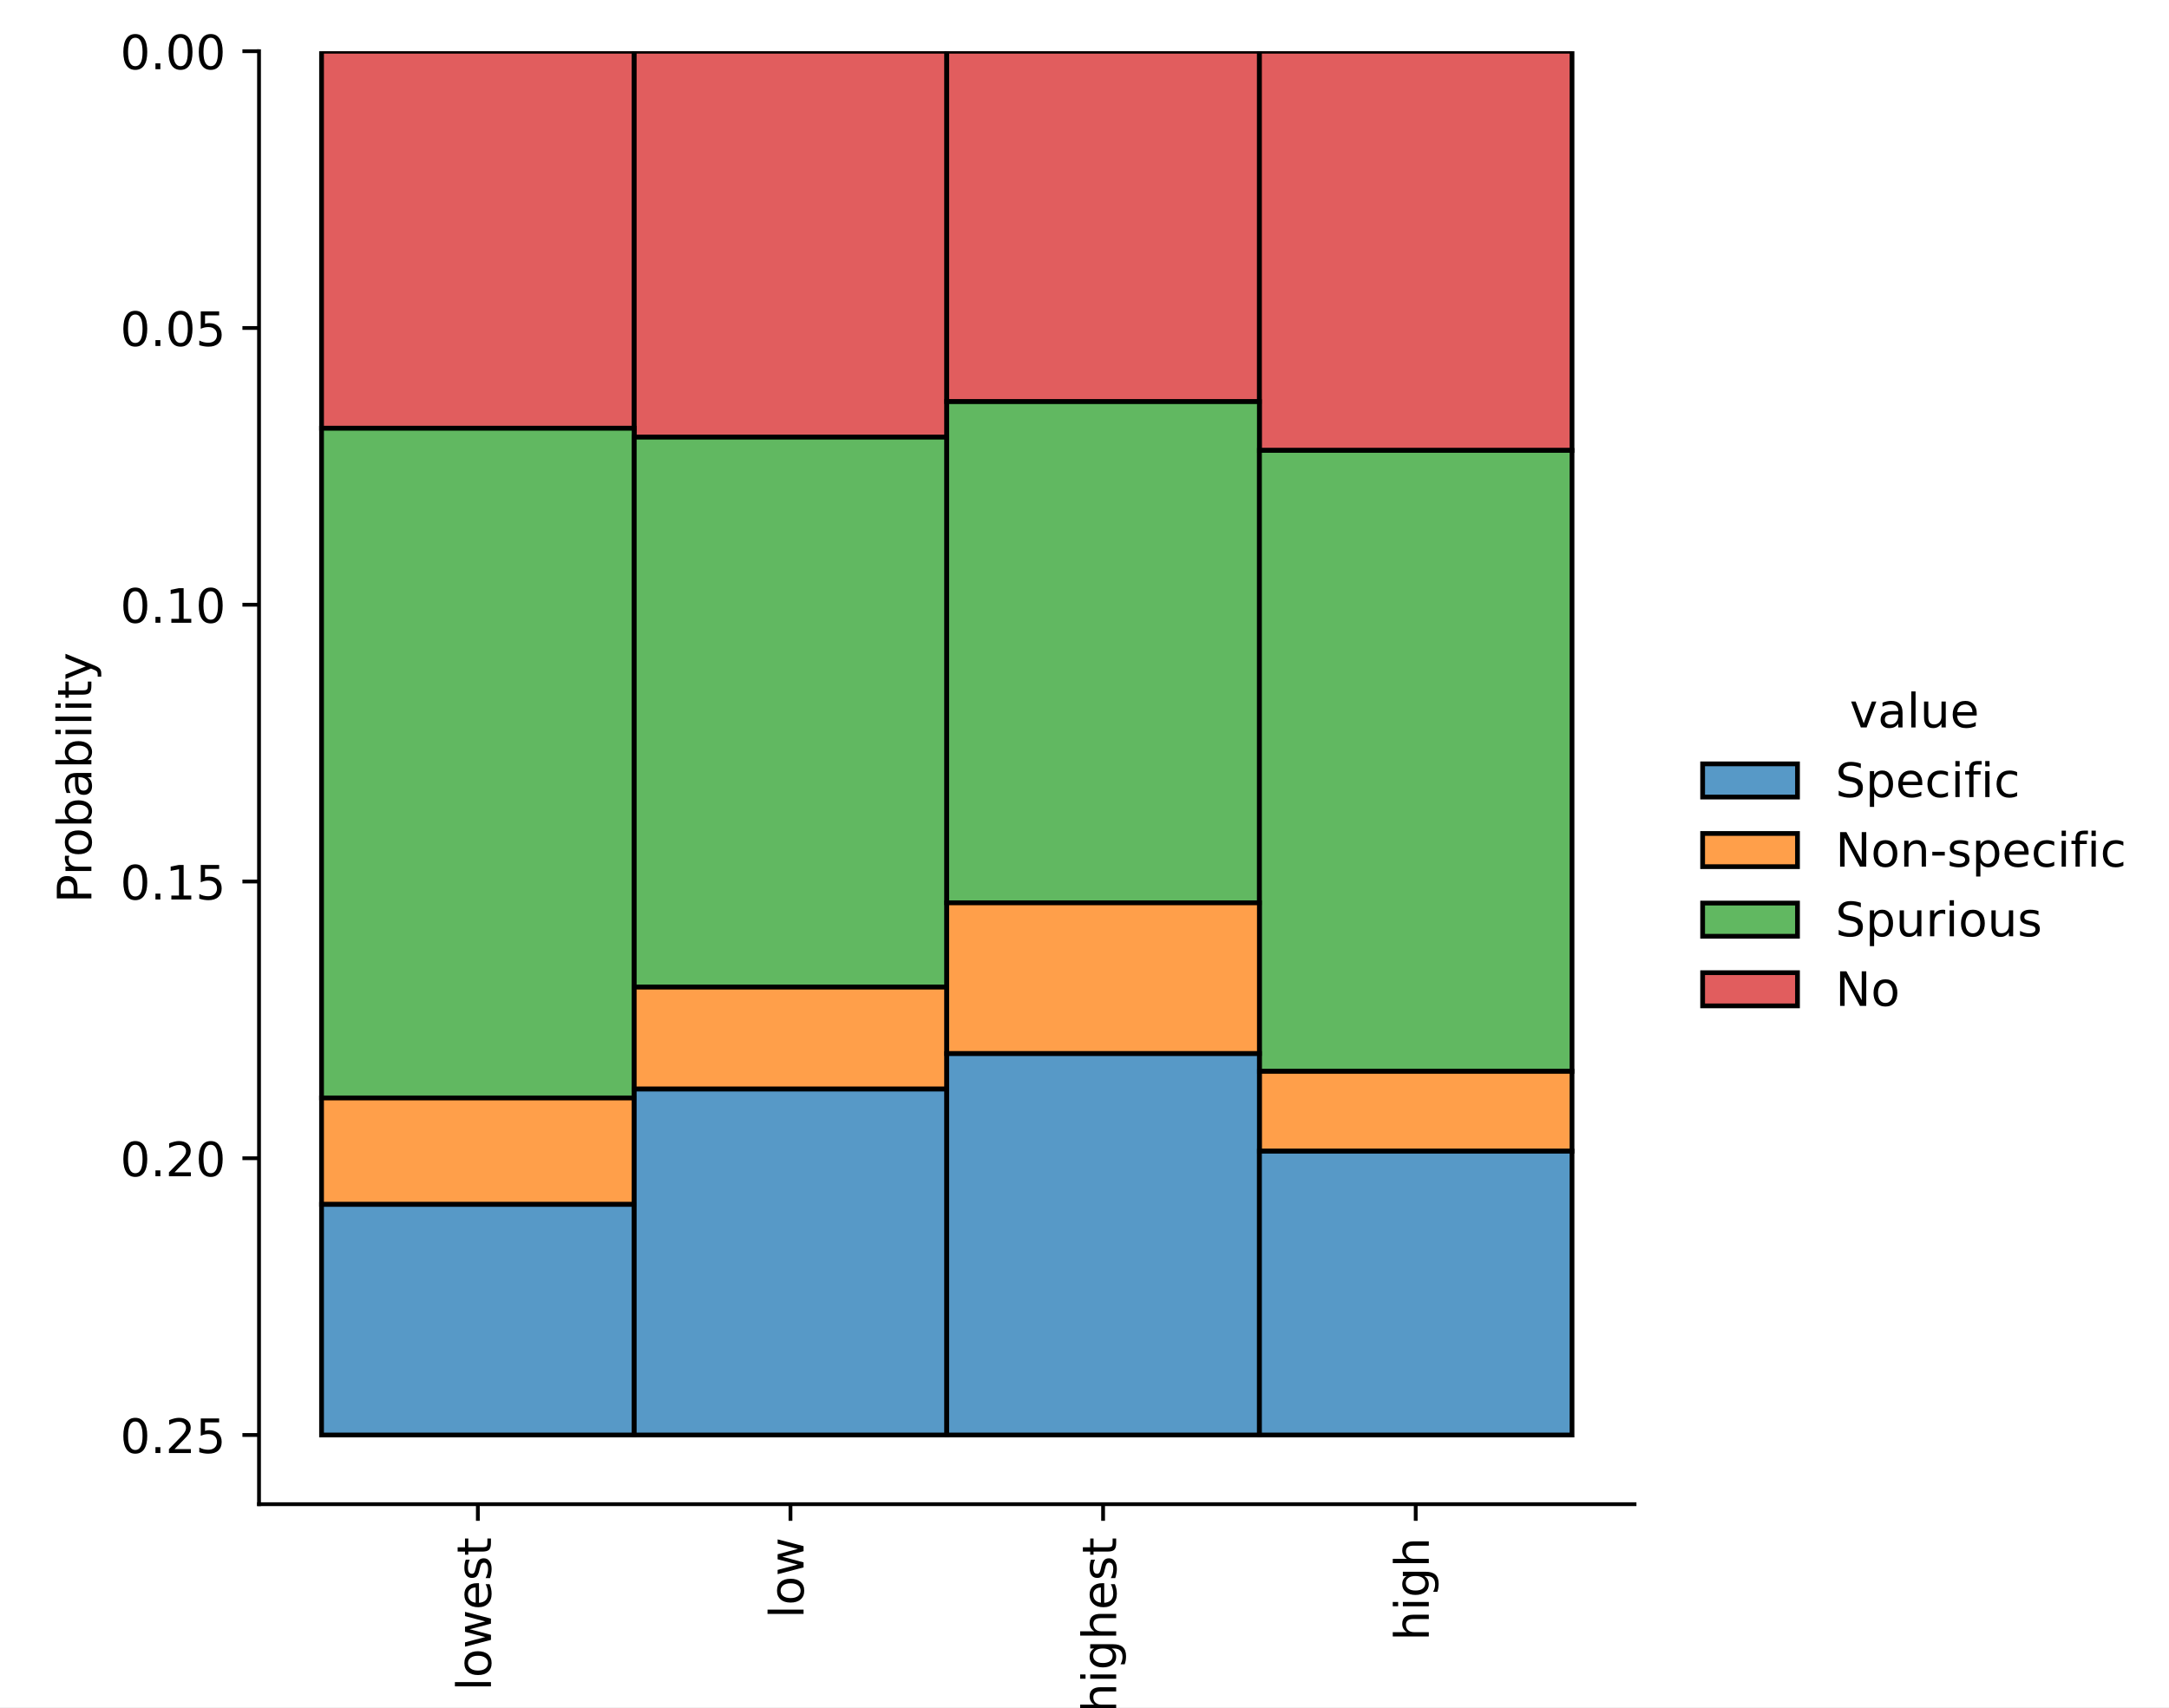
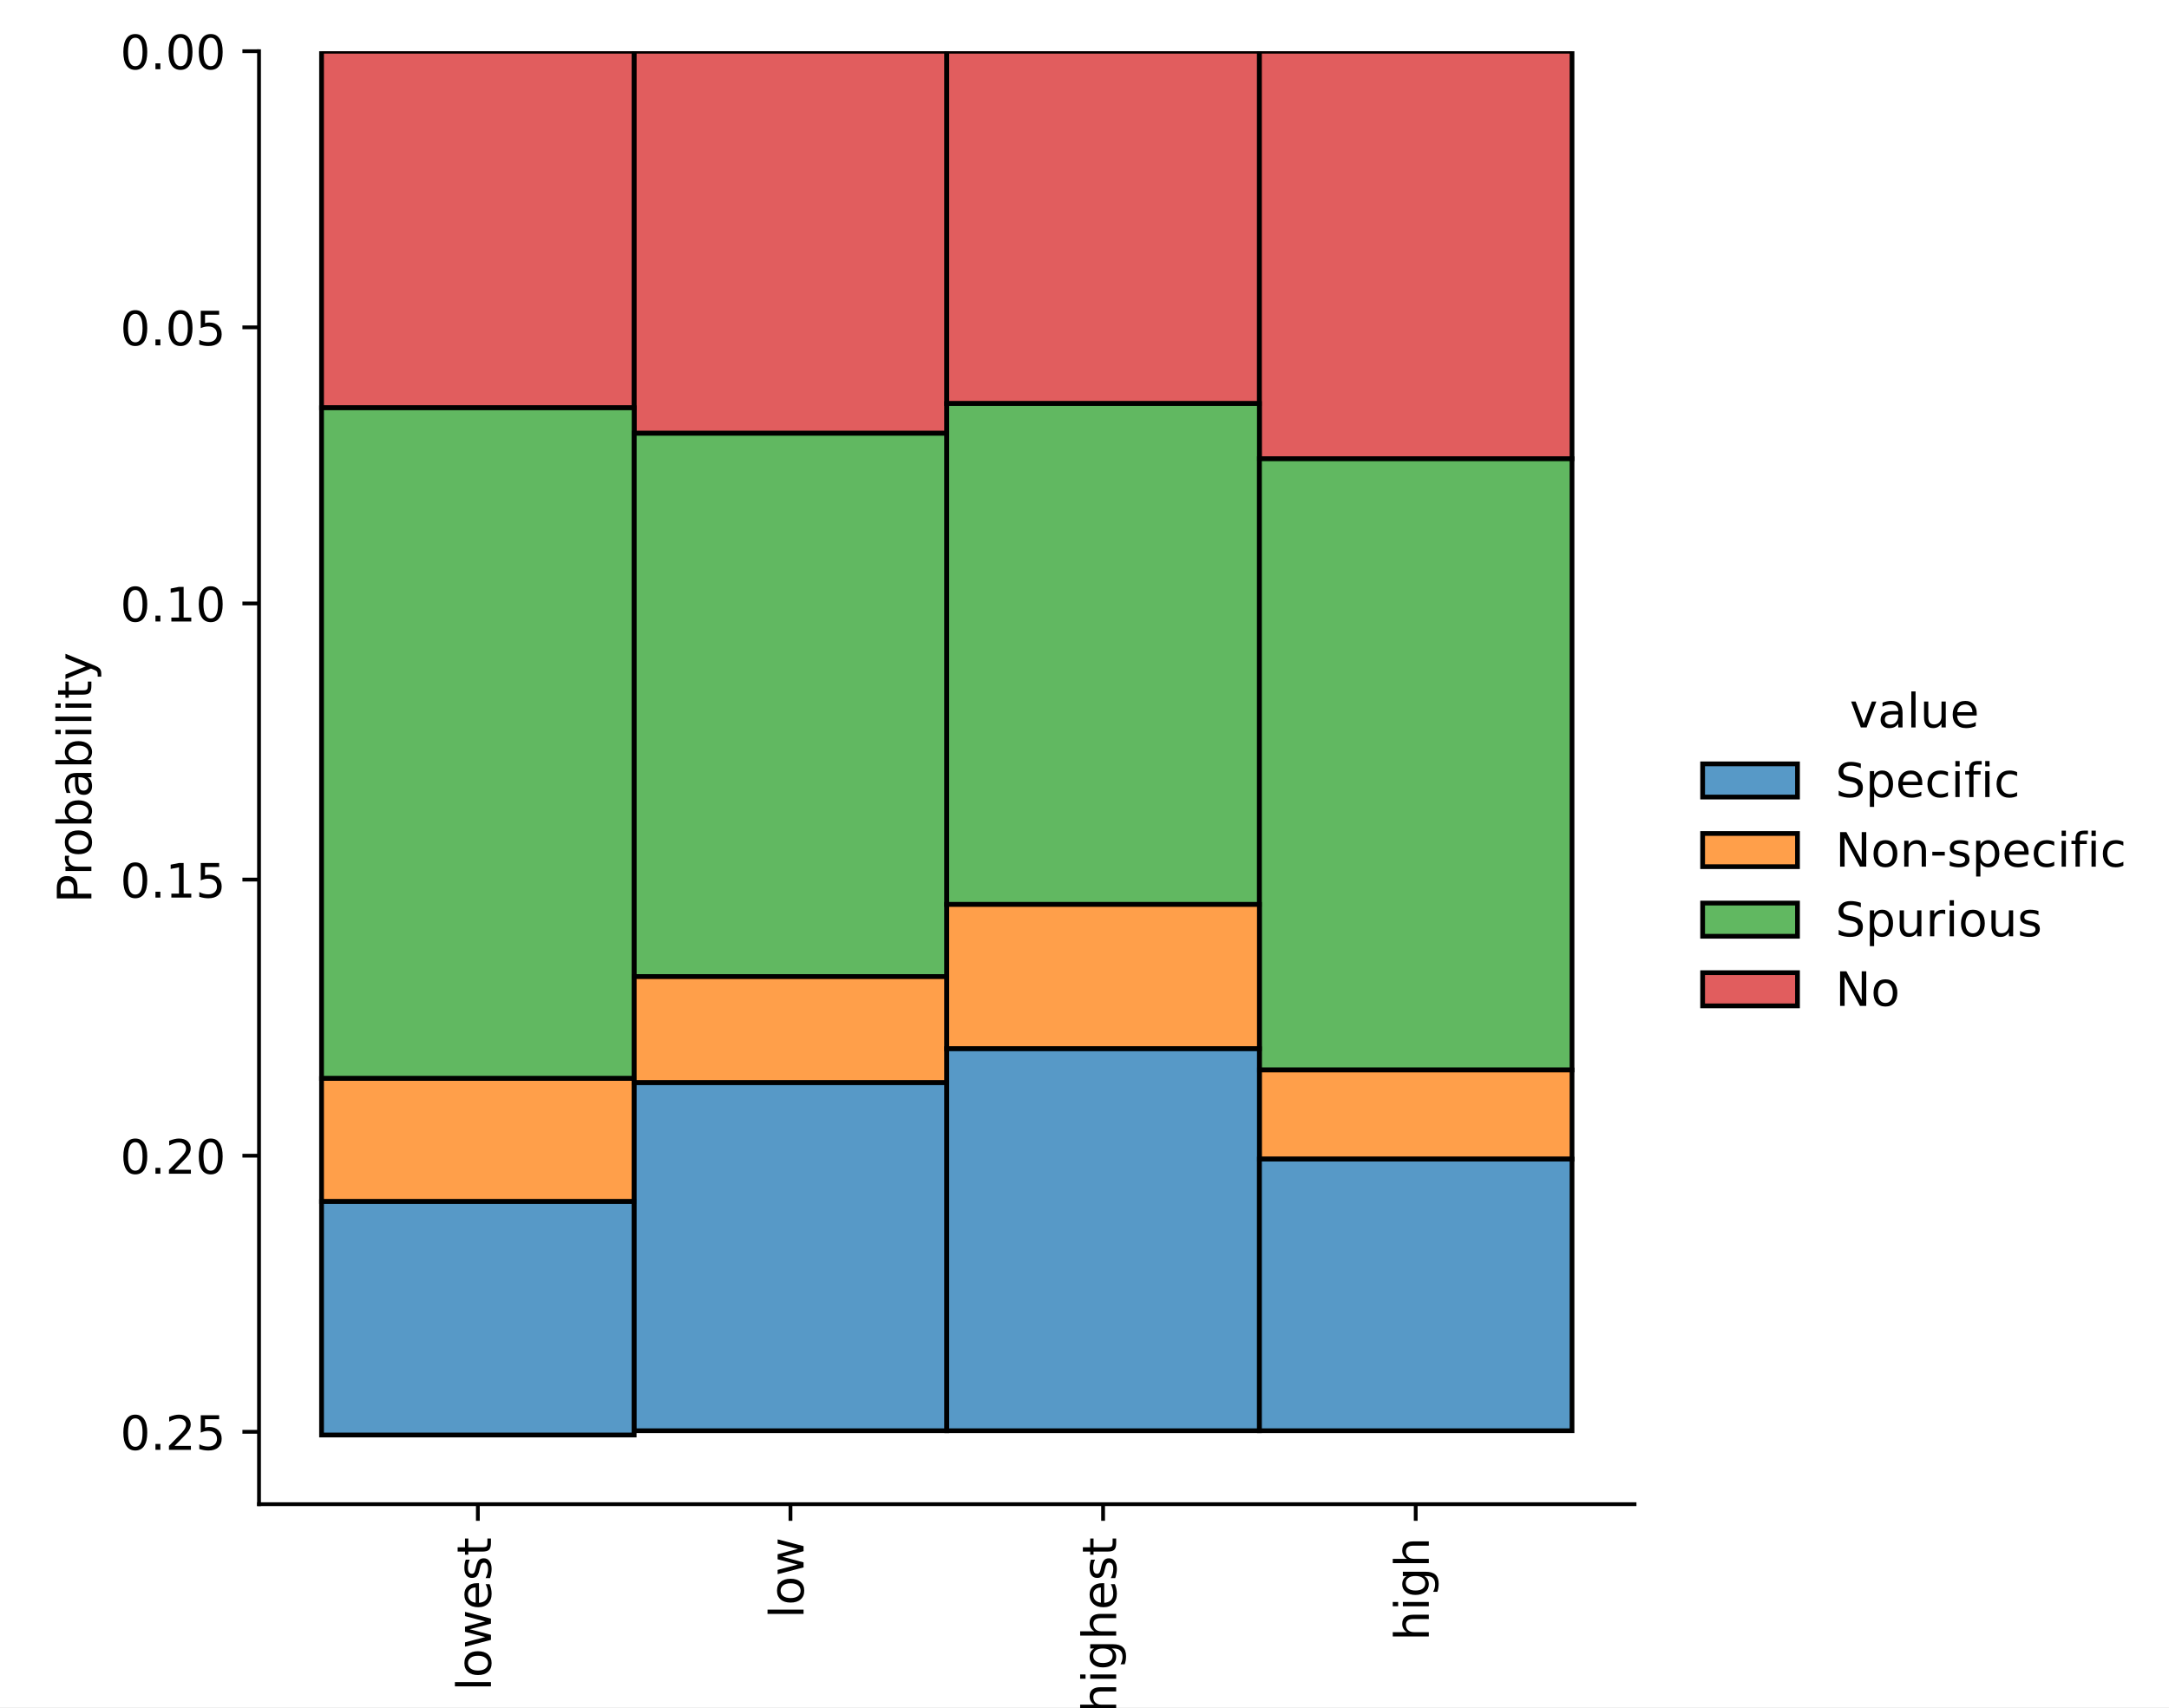
<svg xmlns="http://www.w3.org/2000/svg" xmlns:xlink="http://www.w3.org/1999/xlink" width="457.312pt" height="360pt" viewBox="0 0 457.312 360" version="1.1">
  <defs>
    <style type="text/css">*{stroke-linejoin: round; stroke-linecap: butt}</style>
  </defs>
  <g id="figure_1">
    <g id="patch_1">
      <path d="M 0 360  L 457.312 360  L 457.312 0  L 0 0  z " style="fill: #ffffff" />
    </g>
    <g id="axes_1">
      <g id="patch_2">
        <path d="M 54.612 317.2  L 344.627 317.2  L 344.627 10.8  L 54.612 10.8  z " style="fill: #ffffff" />
      </g>
      <g id="patch_3">
-         <path d="M 67.795 10.8  L 133.707 10.8  L 133.707 90.299  L 67.795 90.299  z " clip-path="url(#p38e445b0ea)" style="fill: #d62728; fill-opacity: 0.75; stroke: #000000; stroke-linejoin: miter" />
+         <path d="M 67.795 10.8  L 133.707 10.8  L 133.707 85.99  L 67.795 85.99  z " clip-path="url(#p267c3a0ba8)" style="fill: #d62728; fill-opacity: 0.75; stroke: #000000; stroke-linejoin: miter" />
      </g>
      <g id="patch_4">
-         <path d="M 133.707 10.8  L 199.62 10.8  L 199.62 92.17  L 133.707 92.17  z " clip-path="url(#p38e445b0ea)" style="fill: #d62728; fill-opacity: 0.75; stroke: #000000; stroke-linejoin: miter" />
+         <path d="M 133.707 10.8  L 199.62 10.8  L 199.62 91.361  L 133.707 91.361  z " clip-path="url(#p267c3a0ba8)" style="fill: #d62728; fill-opacity: 0.75; stroke: #000000; stroke-linejoin: miter" />
      </g>
      <g id="patch_5">
-         <path d="M 199.62 10.8  L 265.532 10.8  L 265.532 84.688  L 199.62 84.688  z " clip-path="url(#p38e445b0ea)" style="fill: #d62728; fill-opacity: 0.75; stroke: #000000; stroke-linejoin: miter" />
+         <path d="M 199.62 10.8  L 265.532 10.8  L 265.532 85.095  L 199.62 85.095  z " clip-path="url(#p267c3a0ba8)" style="fill: #d62728; fill-opacity: 0.75; stroke: #000000; stroke-linejoin: miter" />
      </g>
      <g id="patch_6">
-         <path d="M 265.532 10.8  L 331.444 10.8  L 331.444 94.976  L 265.532 94.976  z " clip-path="url(#p38e445b0ea)" style="fill: #d62728; fill-opacity: 0.75; stroke: #000000; stroke-linejoin: miter" />
+         <path d="M 265.532 10.8  L 331.444 10.8  L 331.444 96.732  L 265.532 96.732  z " clip-path="url(#p267c3a0ba8)" style="fill: #d62728; fill-opacity: 0.75; stroke: #000000; stroke-linejoin: miter" />
      </g>
      <g id="patch_7">
-         <path d="M 67.795 90.299  L 133.707 90.299  L 133.707 231.528  L 67.795 231.528  z " clip-path="url(#p38e445b0ea)" style="fill: #2ca02c; fill-opacity: 0.75; stroke: #000000; stroke-linejoin: miter" />
+         <path d="M 67.795 85.99  L 133.707 85.99  L 133.707 227.419  L 67.795 227.419  z " clip-path="url(#p267c3a0ba8)" style="fill: #2ca02c; fill-opacity: 0.75; stroke: #000000; stroke-linejoin: miter" />
      </g>
      <g id="patch_8">
-         <path d="M 133.707 92.17  L 199.62 92.17  L 199.62 208.146  L 133.707 208.146  z " clip-path="url(#p38e445b0ea)" style="fill: #2ca02c; fill-opacity: 0.75; stroke: #000000; stroke-linejoin: miter" />
+         <path d="M 133.707 91.361  L 199.62 91.361  L 199.62 205.936  L 133.707 205.936  z " clip-path="url(#p267c3a0ba8)" style="fill: #2ca02c; fill-opacity: 0.75; stroke: #000000; stroke-linejoin: miter" />
      </g>
      <g id="patch_9">
-         <path d="M 199.62 84.688  L 265.532 84.688  L 265.532 190.375  L 199.62 190.375  z " clip-path="url(#p38e445b0ea)" style="fill: #2ca02c; fill-opacity: 0.75; stroke: #000000; stroke-linejoin: miter" />
+         <path d="M 199.62 85.095  L 265.532 85.095  L 265.532 190.719  L 199.62 190.719  z " clip-path="url(#p267c3a0ba8)" style="fill: #2ca02c; fill-opacity: 0.75; stroke: #000000; stroke-linejoin: miter" />
      </g>
      <g id="patch_10">
-         <path d="M 265.532 94.976  L 331.444 94.976  L 331.444 225.916  L 265.532 225.916  z " clip-path="url(#p38e445b0ea)" style="fill: #2ca02c; fill-opacity: 0.75; stroke: #000000; stroke-linejoin: miter" />
+         <path d="M 265.532 96.732  L 331.444 96.732  L 331.444 225.629  L 265.532 225.629  z " clip-path="url(#p267c3a0ba8)" style="fill: #2ca02c; fill-opacity: 0.75; stroke: #000000; stroke-linejoin: miter" />
      </g>
      <g id="patch_11">
-         <path d="M 67.795 231.528  L 133.707 231.528  L 133.707 253.975  L 67.795 253.975  z " clip-path="url(#p38e445b0ea)" style="fill: #ff7f0e; fill-opacity: 0.75; stroke: #000000; stroke-linejoin: miter" />
+         <path d="M 67.795 227.419  L 133.707 227.419  L 133.707 253.378  L 67.795 253.378  z " clip-path="url(#p267c3a0ba8)" style="fill: #ff7f0e; fill-opacity: 0.75; stroke: #000000; stroke-linejoin: miter" />
      </g>
      <g id="patch_12">
-         <path d="M 133.707 208.146  L 199.62 208.146  L 199.62 229.657  L 133.707 229.657  z " clip-path="url(#p38e445b0ea)" style="fill: #ff7f0e; fill-opacity: 0.75; stroke: #000000; stroke-linejoin: miter" />
+         <path d="M 133.707 205.936  L 199.62 205.936  L 199.62 228.314  L 133.707 228.314  z " clip-path="url(#p267c3a0ba8)" style="fill: #ff7f0e; fill-opacity: 0.75; stroke: #000000; stroke-linejoin: miter" />
      </g>
      <g id="patch_13">
-         <path d="M 199.62 190.375  L 265.532 190.375  L 265.532 222.175  L 199.62 222.175  z " clip-path="url(#p38e445b0ea)" style="fill: #ff7f0e; fill-opacity: 0.75; stroke: #000000; stroke-linejoin: miter" />
+         <path d="M 199.62 190.719  L 265.532 190.719  L 265.532 221.153  L 199.62 221.153  z " clip-path="url(#p267c3a0ba8)" style="fill: #ff7f0e; fill-opacity: 0.75; stroke: #000000; stroke-linejoin: miter" />
      </g>
      <g id="patch_14">
-         <path d="M 265.532 225.916  L 331.444 225.916  L 331.444 242.751  L 265.532 242.751  z " clip-path="url(#p38e445b0ea)" style="fill: #ff7f0e; fill-opacity: 0.75; stroke: #000000; stroke-linejoin: miter" />
+         <path d="M 265.532 225.629  L 331.444 225.629  L 331.444 244.427  L 265.532 244.427  z " clip-path="url(#p267c3a0ba8)" style="fill: #ff7f0e; fill-opacity: 0.75; stroke: #000000; stroke-linejoin: miter" />
      </g>
      <g id="patch_15">
-         <path d="M 67.795 253.975  L 133.707 253.975  L 133.707 302.61  L 67.795 302.61  z " clip-path="url(#p38e445b0ea)" style="fill: #1f77b4; fill-opacity: 0.75; stroke: #000000; stroke-linejoin: miter" />
+         <path d="M 67.795 253.378  L 133.707 253.378  L 133.707 302.61  L 67.795 302.61  z " clip-path="url(#p267c3a0ba8)" style="fill: #1f77b4; fill-opacity: 0.75; stroke: #000000; stroke-linejoin: miter" />
      </g>
      <g id="patch_16">
-         <path d="M 133.707 229.657  L 199.62 229.657  L 199.62 302.61  L 133.707 302.61  z " clip-path="url(#p38e445b0ea)" style="fill: #1f77b4; fill-opacity: 0.75; stroke: #000000; stroke-linejoin: miter" />
+         <path d="M 133.707 228.314  L 199.62 228.314  L 199.62 301.714  L 133.707 301.714  z " clip-path="url(#p267c3a0ba8)" style="fill: #1f77b4; fill-opacity: 0.75; stroke: #000000; stroke-linejoin: miter" />
      </g>
      <g id="patch_17">
-         <path d="M 199.62 222.175  L 265.532 222.175  L 265.532 302.61  L 199.62 302.61  z " clip-path="url(#p38e445b0ea)" style="fill: #1f77b4; fill-opacity: 0.75; stroke: #000000; stroke-linejoin: miter" />
+         <path d="M 199.62 221.153  L 265.532 221.153  L 265.532 301.714  L 199.62 301.714  z " clip-path="url(#p267c3a0ba8)" style="fill: #1f77b4; fill-opacity: 0.75; stroke: #000000; stroke-linejoin: miter" />
      </g>
      <g id="patch_18">
-         <path d="M 265.532 242.751  L 331.444 242.751  L 331.444 302.61  L 265.532 302.61  z " clip-path="url(#p38e445b0ea)" style="fill: #1f77b4; fill-opacity: 0.75; stroke: #000000; stroke-linejoin: miter" />
+         <path d="M 265.532 244.427  L 331.444 244.427  L 331.444 301.714  L 265.532 301.714  z " clip-path="url(#p267c3a0ba8)" style="fill: #1f77b4; fill-opacity: 0.75; stroke: #000000; stroke-linejoin: miter" />
      </g>
      <g id="matplotlib.axis_1">
        <g id="xtick_1">
          <g id="line2d_1">
            <defs>
-               <path id="ma8968fd47c" d="M 0 0  L 0 3.5  " style="stroke: #000000; stroke-width: 0.8" />
+               <path id="m4fc45b8178" d="M 0 0  L 0 3.5  " style="stroke: #000000; stroke-width: 0.8" />
            </defs>
            <g>
-               <use xlink:href="#ma8968fd47c" x="100.751" y="317.2" style="stroke: #000000; stroke-width: 0.8" />
+               <use xlink:href="#m4fc45b8178" x="100.751" y="317.2" style="stroke: #000000; stroke-width: 0.8" />
            </g>
          </g>
          <g id="text_1">
            <g transform="translate(103.5105 356.5578) rotate(-90) scale(0.1 -0.1)">
              <defs>
                <path id="DejaVuSans-6c" d="M 603 4863  L 1178 4863  L 1178 0  L 603 0  L 603 4863  z " transform="scale(0.015625)" />
                <path id="DejaVuSans-6f" d="M 1959 3097  Q 1497 3097 1228 2736  Q 959 2375 959 1747  Q 959 1119 1226 758  Q 1494 397 1959 397  Q 2419 397 2687 759  Q 2956 1122 2956 1747  Q 2956 2369 2687 2733  Q 2419 3097 1959 3097  z M 1959 3584  Q 2709 3584 3137 3096  Q 3566 2609 3566 1747  Q 3566 888 3137 398  Q 2709 -91 1959 -91  Q 1206 -91 779 398  Q 353 888 353 1747  Q 353 2609 779 3096  Q 1206 3584 1959 3584  z " transform="scale(0.015625)" />
                <path id="DejaVuSans-77" d="M 269 3500  L 844 3500  L 1563 769  L 2278 3500  L 2956 3500  L 3675 769  L 4391 3500  L 4966 3500  L 4050 0  L 3372 0  L 2619 2869  L 1863 0  L 1184 0  L 269 3500  z " transform="scale(0.015625)" />
                <path id="DejaVuSans-65" d="M 3597 1894  L 3597 1613  L 953 1613  Q 991 1019 1311 708  Q 1631 397 2203 397  Q 2534 397 2845 478  Q 3156 559 3463 722  L 3463 178  Q 3153 47 2828 -22  Q 2503 -91 2169 -91  Q 1331 -91 842 396  Q 353 884 353 1716  Q 353 2575 817 3079  Q 1281 3584 2069 3584  Q 2775 3584 3186 3129  Q 3597 2675 3597 1894  z M 3022 2063  Q 3016 2534 2758 2815  Q 2500 3097 2075 3097  Q 1594 3097 1305 2825  Q 1016 2553 972 2059  L 3022 2063  z " transform="scale(0.015625)" />
                <path id="DejaVuSans-73" d="M 2834 3397  L 2834 2853  Q 2591 2978 2328 3040  Q 2066 3103 1784 3103  Q 1356 3103 1142 2972  Q 928 2841 928 2578  Q 928 2378 1081 2264  Q 1234 2150 1697 2047  L 1894 2003  Q 2506 1872 2764 1633  Q 3022 1394 3022 966  Q 3022 478 2636 193  Q 2250 -91 1575 -91  Q 1294 -91 989 -36  Q 684 19 347 128  L 347 722  Q 666 556 975 473  Q 1284 391 1588 391  Q 1994 391 2212 530  Q 2431 669 2431 922  Q 2431 1156 2273 1281  Q 2116 1406 1581 1522  L 1381 1569  Q 847 1681 609 1914  Q 372 2147 372 2553  Q 372 3047 722 3315  Q 1072 3584 1716 3584  Q 2034 3584 2315 3537  Q 2597 3491 2834 3397  z " transform="scale(0.015625)" />
                <path id="DejaVuSans-74" d="M 1172 4494  L 1172 3500  L 2356 3500  L 2356 3053  L 1172 3053  L 1172 1153  Q 1172 725 1289 603  Q 1406 481 1766 481  L 2356 481  L 2356 0  L 1766 0  Q 1100 0 847 248  Q 594 497 594 1153  L 594 3053  L 172 3053  L 172 3500  L 594 3500  L 594 4494  L 1172 4494  z " transform="scale(0.015625)" />
              </defs>
              <use xlink:href="#DejaVuSans-6c" />
              <use xlink:href="#DejaVuSans-6f" transform="translate(27.7832 0)" />
              <use xlink:href="#DejaVuSans-77" transform="translate(88.96484 0)" />
              <use xlink:href="#DejaVuSans-65" transform="translate(170.752 0)" />
              <use xlink:href="#DejaVuSans-73" transform="translate(232.2754 0)" />
              <use xlink:href="#DejaVuSans-74" transform="translate(284.375 0)" />
            </g>
          </g>
        </g>
        <g id="xtick_2">
          <g id="line2d_2">
            <g>
-               <use xlink:href="#ma8968fd47c" x="166.664" y="317.2" style="stroke: #000000; stroke-width: 0.8" />
+               <use xlink:href="#m4fc45b8178" x="166.664" y="317.2" style="stroke: #000000; stroke-width: 0.8" />
            </g>
          </g>
          <g id="text_2">
            <g transform="translate(169.4229 341.275) rotate(-90) scale(0.1 -0.1)">
              <use xlink:href="#DejaVuSans-6c" />
              <use xlink:href="#DejaVuSans-6f" transform="translate(27.7832 0)" />
              <use xlink:href="#DejaVuSans-77" transform="translate(88.96484 0)" />
            </g>
          </g>
        </g>
        <g id="xtick_3">
          <g id="line2d_3">
            <g>
-               <use xlink:href="#ma8968fd47c" x="232.576" y="317.2" style="stroke: #000000; stroke-width: 0.8" />
+               <use xlink:href="#m4fc45b8178" x="232.576" y="317.2" style="stroke: #000000; stroke-width: 0.8" />
            </g>
          </g>
          <g id="text_3">
            <g transform="translate(235.3352 361.2844) rotate(-90) scale(0.1 -0.1)">
              <defs>
                <path id="DejaVuSans-68" d="M 3513 2113  L 3513 0  L 2938 0  L 2938 2094  Q 2938 2591 2744 2837  Q 2550 3084 2163 3084  Q 1697 3084 1428 2787  Q 1159 2491 1159 1978  L 1159 0  L 581 0  L 581 4863  L 1159 4863  L 1159 2956  Q 1366 3272 1645 3428  Q 1925 3584 2291 3584  Q 2894 3584 3203 3211  Q 3513 2838 3513 2113  z " transform="scale(0.015625)" />
                <path id="DejaVuSans-69" d="M 603 3500  L 1178 3500  L 1178 0  L 603 0  L 603 3500  z M 603 4863  L 1178 4863  L 1178 4134  L 603 4134  L 603 4863  z " transform="scale(0.015625)" />
                <path id="DejaVuSans-67" d="M 2906 1791  Q 2906 2416 2648 2759  Q 2391 3103 1925 3103  Q 1463 3103 1205 2759  Q 947 2416 947 1791  Q 947 1169 1205 825  Q 1463 481 1925 481  Q 2391 481 2648 825  Q 2906 1169 2906 1791  z M 3481 434  Q 3481 -459 3084 -895  Q 2688 -1331 1869 -1331  Q 1566 -1331 1297 -1286  Q 1028 -1241 775 -1147  L 775 -588  Q 1028 -725 1275 -790  Q 1522 -856 1778 -856  Q 2344 -856 2625 -561  Q 2906 -266 2906 331  L 2906 616  Q 2728 306 2450 153  Q 2172 0 1784 0  Q 1141 0 747 490  Q 353 981 353 1791  Q 353 2603 747 3093  Q 1141 3584 1784 3584  Q 2172 3584 2450 3431  Q 2728 3278 2906 2969  L 2906 3500  L 3481 3500  L 3481 434  z " transform="scale(0.015625)" />
              </defs>
              <use xlink:href="#DejaVuSans-68" />
              <use xlink:href="#DejaVuSans-69" transform="translate(63.37891 0)" />
              <use xlink:href="#DejaVuSans-67" transform="translate(91.16211 0)" />
              <use xlink:href="#DejaVuSans-68" transform="translate(154.6387 0)" />
              <use xlink:href="#DejaVuSans-65" transform="translate(218.0176 0)" />
              <use xlink:href="#DejaVuSans-73" transform="translate(279.541 0)" />
              <use xlink:href="#DejaVuSans-74" transform="translate(331.6406 0)" />
            </g>
          </g>
        </g>
        <g id="xtick_4">
          <g id="line2d_4">
            <g>
-               <use xlink:href="#ma8968fd47c" x="298.488" y="317.2" style="stroke: #000000; stroke-width: 0.8" />
+               <use xlink:href="#m4fc45b8178" x="298.488" y="317.2" style="stroke: #000000; stroke-width: 0.8" />
            </g>
          </g>
          <g id="text_4">
            <g transform="translate(301.2476 346.0016) rotate(-90) scale(0.1 -0.1)">
              <use xlink:href="#DejaVuSans-68" />
              <use xlink:href="#DejaVuSans-69" transform="translate(63.37891 0)" />
              <use xlink:href="#DejaVuSans-67" transform="translate(91.16211 0)" />
              <use xlink:href="#DejaVuSans-68" transform="translate(154.6387 0)" />
            </g>
          </g>
        </g>
        <g id="text_5">
          <g transform="translate(179.4478 372.8828) scale(0.1 -0.1)">
            <defs>
              <path id="DejaVuSans-76" d="M 191 3500  L 800 3500  L 1894 563  L 2988 3500  L 3597 3500  L 2284 0  L 1503 0  L 191 3500  z " transform="scale(0.015625)" />
              <path id="DejaVuSans-61" d="M 2194 1759  Q 1497 1759 1228 1600  Q 959 1441 959 1056  Q 959 750 1161 570  Q 1363 391 1709 391  Q 2188 391 2477 730  Q 2766 1069 2766 1631  L 2766 1759  L 2194 1759  z M 3341 1997  L 3341 0  L 2766 0  L 2766 531  Q 2569 213 2275 61  Q 1981 -91 1556 -91  Q 1019 -91 701 211  Q 384 513 384 1019  Q 384 1609 779 1909  Q 1175 2209 1959 2209  L 2766 2209  L 2766 2266  Q 2766 2663 2505 2880  Q 2244 3097 1772 3097  Q 1472 3097 1187 3025  Q 903 2953 641 2809  L 641 3341  Q 956 3463 1253 3523  Q 1550 3584 1831 3584  Q 2591 3584 2966 3190  Q 3341 2797 3341 1997  z " transform="scale(0.015625)" />
              <path id="DejaVuSans-72" d="M 2631 2963  Q 2534 3019 2420 3045  Q 2306 3072 2169 3072  Q 1681 3072 1420 2755  Q 1159 2438 1159 1844  L 1159 0  L 581 0  L 581 3500  L 1159 3500  L 1159 2956  Q 1341 3275 1631 3429  Q 1922 3584 2338 3584  Q 2397 3584 2469 3576  Q 2541 3569 2628 3553  L 2631 2963  z " transform="scale(0.015625)" />
              <path id="DejaVuSans-62" d="M 3116 1747  Q 3116 2381 2855 2742  Q 2594 3103 2138 3103  Q 1681 3103 1420 2742  Q 1159 2381 1159 1747  Q 1159 1113 1420 752  Q 1681 391 2138 391  Q 2594 391 2855 752  Q 3116 1113 3116 1747  z M 1159 2969  Q 1341 3281 1617 3432  Q 1894 3584 2278 3584  Q 2916 3584 3314 3078  Q 3713 2572 3713 1747  Q 3713 922 3314 415  Q 2916 -91 2278 -91  Q 1894 -91 1617 61  Q 1341 213 1159 525  L 1159 0  L 581 0  L 581 4863  L 1159 4863  L 1159 2969  z " transform="scale(0.015625)" />
            </defs>
            <use xlink:href="#DejaVuSans-76" />
            <use xlink:href="#DejaVuSans-61" transform="translate(59.17969 0)" />
            <use xlink:href="#DejaVuSans-72" transform="translate(120.459 0)" />
            <use xlink:href="#DejaVuSans-69" transform="translate(161.5723 0)" />
            <use xlink:href="#DejaVuSans-61" transform="translate(189.3555 0)" />
            <use xlink:href="#DejaVuSans-62" transform="translate(250.6348 0)" />
            <use xlink:href="#DejaVuSans-6c" transform="translate(314.1113 0)" />
            <use xlink:href="#DejaVuSans-65" transform="translate(341.8945 0)" />
          </g>
        </g>
      </g>
      <g id="matplotlib.axis_2">
        <g id="ytick_1">
          <g id="line2d_5">
            <defs>
-               <path id="mcccb190a19" d="M 0 0  L -3.5 0  " style="stroke: #000000; stroke-width: 0.8" />
+               <path id="m5f5c8188d1" d="M 0 0  L -3.5 0  " style="stroke: #000000; stroke-width: 0.8" />
            </defs>
            <g>
-               <use xlink:href="#mcccb190a19" x="54.612" y="10.8" style="stroke: #000000; stroke-width: 0.8" />
+               <use xlink:href="#m5f5c8188d1" x="54.612" y="10.8" style="stroke: #000000; stroke-width: 0.8" />
            </g>
          </g>
          <g id="text_6">
            <g transform="translate(25.34688 14.59922) scale(0.1 -0.1)">
              <defs>
                <path id="DejaVuSans-30" d="M 2034 4250  Q 1547 4250 1301 3770  Q 1056 3291 1056 2328  Q 1056 1369 1301 889  Q 1547 409 2034 409  Q 2525 409 2770 889  Q 3016 1369 3016 2328  Q 3016 3291 2770 3770  Q 2525 4250 2034 4250  z M 2034 4750  Q 2819 4750 3233 4129  Q 3647 3509 3647 2328  Q 3647 1150 3233 529  Q 2819 -91 2034 -91  Q 1250 -91 836 529  Q 422 1150 422 2328  Q 422 3509 836 4129  Q 1250 4750 2034 4750  z " transform="scale(0.015625)" />
                <path id="DejaVuSans-2e" d="M 684 794  L 1344 794  L 1344 0  L 684 0  L 684 794  z " transform="scale(0.015625)" />
              </defs>
              <use xlink:href="#DejaVuSans-30" />
              <use xlink:href="#DejaVuSans-2e" transform="translate(63.62305 0)" />
              <use xlink:href="#DejaVuSans-30" transform="translate(95.41016 0)" />
              <use xlink:href="#DejaVuSans-30" transform="translate(159.0332 0)" />
            </g>
          </g>
        </g>
        <g id="ytick_2">
          <g id="line2d_6">
            <g>
-               <use xlink:href="#mcccb190a19" x="54.612" y="69.162" style="stroke: #000000; stroke-width: 0.8" />
+               <use xlink:href="#m5f5c8188d1" x="54.612" y="69.028" style="stroke: #000000; stroke-width: 0.8" />
            </g>
          </g>
          <g id="text_7">
-             <g transform="translate(25.34688 72.96112) scale(0.1 -0.1)">
+             <g transform="translate(25.34688 72.82685) scale(0.1 -0.1)">
              <defs>
                <path id="DejaVuSans-35" d="M 691 4666  L 3169 4666  L 3169 4134  L 1269 4134  L 1269 2991  Q 1406 3038 1543 3061  Q 1681 3084 1819 3084  Q 2600 3084 3056 2656  Q 3513 2228 3513 1497  Q 3513 744 3044 326  Q 2575 -91 1722 -91  Q 1428 -91 1123 -41  Q 819 9 494 109  L 494 744  Q 775 591 1075 516  Q 1375 441 1709 441  Q 2250 441 2565 725  Q 2881 1009 2881 1497  Q 2881 1984 2565 2268  Q 2250 2553 1709 2553  Q 1456 2553 1204 2497  Q 953 2441 691 2322  L 691 4666  z " transform="scale(0.015625)" />
              </defs>
              <use xlink:href="#DejaVuSans-30" />
              <use xlink:href="#DejaVuSans-2e" transform="translate(63.62305 0)" />
              <use xlink:href="#DejaVuSans-30" transform="translate(95.41016 0)" />
              <use xlink:href="#DejaVuSans-35" transform="translate(159.0332 0)" />
            </g>
          </g>
        </g>
        <g id="ytick_3">
          <g id="line2d_7">
            <g>
-               <use xlink:href="#mcccb190a19" x="54.612" y="127.524" style="stroke: #000000; stroke-width: 0.8" />
+               <use xlink:href="#m5f5c8188d1" x="54.612" y="127.255" style="stroke: #000000; stroke-width: 0.8" />
            </g>
          </g>
          <g id="text_8">
-             <g transform="translate(25.34688 131.323) scale(0.1 -0.1)">
+             <g transform="translate(25.34688 131.0545) scale(0.1 -0.1)">
              <defs>
                <path id="DejaVuSans-31" d="M 794 531  L 1825 531  L 1825 4091  L 703 3866  L 703 4441  L 1819 4666  L 2450 4666  L 2450 531  L 3481 531  L 3481 0  L 794 0  L 794 531  z " transform="scale(0.015625)" />
              </defs>
              <use xlink:href="#DejaVuSans-30" />
              <use xlink:href="#DejaVuSans-2e" transform="translate(63.62305 0)" />
              <use xlink:href="#DejaVuSans-31" transform="translate(95.41016 0)" />
              <use xlink:href="#DejaVuSans-30" transform="translate(159.0332 0)" />
            </g>
          </g>
        </g>
        <g id="ytick_4">
          <g id="line2d_8">
            <g>
-               <use xlink:href="#mcccb190a19" x="54.612" y="185.886" style="stroke: #000000; stroke-width: 0.8" />
+               <use xlink:href="#m5f5c8188d1" x="54.612" y="185.483" style="stroke: #000000; stroke-width: 0.8" />
            </g>
          </g>
          <g id="text_9">
-             <g transform="translate(25.34688 189.6849) scale(0.1 -0.1)">
+             <g transform="translate(25.34688 189.2821) scale(0.1 -0.1)">
              <use xlink:href="#DejaVuSans-30" />
              <use xlink:href="#DejaVuSans-2e" transform="translate(63.62305 0)" />
              <use xlink:href="#DejaVuSans-31" transform="translate(95.41016 0)" />
              <use xlink:href="#DejaVuSans-35" transform="translate(159.0332 0)" />
            </g>
          </g>
        </g>
        <g id="ytick_5">
          <g id="line2d_9">
            <g>
-               <use xlink:href="#mcccb190a19" x="54.612" y="244.248" style="stroke: #000000; stroke-width: 0.8" />
+               <use xlink:href="#m5f5c8188d1" x="54.612" y="243.711" style="stroke: #000000; stroke-width: 0.8" />
            </g>
          </g>
          <g id="text_10">
-             <g transform="translate(25.34688 248.0468) scale(0.1 -0.1)">
+             <g transform="translate(25.34688 247.5098) scale(0.1 -0.1)">
              <defs>
                <path id="DejaVuSans-32" d="M 1228 531  L 3431 531  L 3431 0  L 469 0  L 469 531  Q 828 903 1448 1529  Q 2069 2156 2228 2338  Q 2531 2678 2651 2914  Q 2772 3150 2772 3378  Q 2772 3750 2511 3984  Q 2250 4219 1831 4219  Q 1534 4219 1204 4116  Q 875 4013 500 3803  L 500 4441  Q 881 4594 1212 4672  Q 1544 4750 1819 4750  Q 2544 4750 2975 4387  Q 3406 4025 3406 3419  Q 3406 3131 3298 2873  Q 3191 2616 2906 2266  Q 2828 2175 2409 1742  Q 1991 1309 1228 531  z " transform="scale(0.015625)" />
              </defs>
              <use xlink:href="#DejaVuSans-30" />
              <use xlink:href="#DejaVuSans-2e" transform="translate(63.62305 0)" />
              <use xlink:href="#DejaVuSans-32" transform="translate(95.41016 0)" />
              <use xlink:href="#DejaVuSans-30" transform="translate(159.0332 0)" />
            </g>
          </g>
        </g>
        <g id="ytick_6">
          <g id="line2d_10">
            <g>
-               <use xlink:href="#mcccb190a19" x="54.612" y="302.61" style="stroke: #000000; stroke-width: 0.8" />
+               <use xlink:href="#m5f5c8188d1" x="54.612" y="301.938" style="stroke: #000000; stroke-width: 0.8" />
            </g>
          </g>
          <g id="text_11">
-             <g transform="translate(25.34688 306.4087) scale(0.1 -0.1)">
+             <g transform="translate(25.34688 305.7374) scale(0.1 -0.1)">
              <use xlink:href="#DejaVuSans-30" />
              <use xlink:href="#DejaVuSans-2e" transform="translate(63.62305 0)" />
              <use xlink:href="#DejaVuSans-32" transform="translate(95.41016 0)" />
              <use xlink:href="#DejaVuSans-35" transform="translate(159.0332 0)" />
            </g>
          </g>
        </g>
        <g id="text_12">
          <g transform="translate(19.26719 190.4289) rotate(-90) scale(0.1 -0.1)">
            <defs>
              <path id="DejaVuSans-50" d="M 1259 4147  L 1259 2394  L 2053 2394  Q 2494 2394 2734 2622  Q 2975 2850 2975 3272  Q 2975 3691 2734 3919  Q 2494 4147 2053 4147  L 1259 4147  z M 628 4666  L 2053 4666  Q 2838 4666 3239 4311  Q 3641 3956 3641 3272  Q 3641 2581 3239 2228  Q 2838 1875 2053 1875  L 1259 1875  L 1259 0  L 628 0  L 628 4666  z " transform="scale(0.015625)" />
              <path id="DejaVuSans-79" d="M 2059 -325  Q 1816 -950 1584 -1140  Q 1353 -1331 966 -1331  L 506 -1331  L 506 -850  L 844 -850  Q 1081 -850 1212 -737  Q 1344 -625 1503 -206  L 1606 56  L 191 3500  L 800 3500  L 1894 763  L 2988 3500  L 3597 3500  L 2059 -325  z " transform="scale(0.015625)" />
            </defs>
            <use xlink:href="#DejaVuSans-50" />
            <use xlink:href="#DejaVuSans-72" transform="translate(58.55273 0)" />
            <use xlink:href="#DejaVuSans-6f" transform="translate(97.41602 0)" />
            <use xlink:href="#DejaVuSans-62" transform="translate(158.5977 0)" />
            <use xlink:href="#DejaVuSans-61" transform="translate(222.0742 0)" />
            <use xlink:href="#DejaVuSans-62" transform="translate(283.3535 0)" />
            <use xlink:href="#DejaVuSans-69" transform="translate(346.8301 0)" />
            <use xlink:href="#DejaVuSans-6c" transform="translate(374.6133 0)" />
            <use xlink:href="#DejaVuSans-69" transform="translate(402.3965 0)" />
            <use xlink:href="#DejaVuSans-74" transform="translate(430.1797 0)" />
            <use xlink:href="#DejaVuSans-79" transform="translate(469.3887 0)" />
          </g>
        </g>
      </g>
      <g id="patch_19">
        <path d="M 54.612 317.2  L 54.612 10.8  " style="fill: none; stroke: #000000; stroke-width: 0.8; stroke-linejoin: miter; stroke-linecap: square" />
      </g>
      <g id="patch_20">
        <path d="M 54.612 317.2  L 344.627 317.2  " style="fill: none; stroke: #000000; stroke-width: 0.8; stroke-linejoin: miter; stroke-linecap: square" />
      </g>
    </g>
    <g id="legend_1">
      <g id="text_13">
        <g transform="translate(389.9898 153.4031) scale(0.1 -0.1)">
          <defs>
            <path id="DejaVuSans-75" d="M 544 1381  L 544 3500  L 1119 3500  L 1119 1403  Q 1119 906 1312 657  Q 1506 409 1894 409  Q 2359 409 2629 706  Q 2900 1003 2900 1516  L 2900 3500  L 3475 3500  L 3475 0  L 2900 0  L 2900 538  Q 2691 219 2414 64  Q 2138 -91 1772 -91  Q 1169 -91 856 284  Q 544 659 544 1381  z M 1991 3584  L 1991 3584  z " transform="scale(0.015625)" />
          </defs>
          <use xlink:href="#DejaVuSans-76" />
          <use xlink:href="#DejaVuSans-61" transform="translate(59.17969 0)" />
          <use xlink:href="#DejaVuSans-6c" transform="translate(120.459 0)" />
          <use xlink:href="#DejaVuSans-75" transform="translate(148.2422 0)" />
          <use xlink:href="#DejaVuSans-65" transform="translate(211.6211 0)" />
        </g>
      </g>
      <g id="patch_21">
        <path d="M 358.983 168.081  L 378.983 168.081  L 378.983 161.081  L 358.983 161.081  z " style="fill: #1f77b4; fill-opacity: 0.75; stroke: #000000; stroke-linejoin: miter" />
      </g>
      <g id="text_14">
        <g transform="translate(386.9828 168.0813) scale(0.1 -0.1)">
          <defs>
            <path id="DejaVuSans-53" d="M 3425 4513  L 3425 3897  Q 3066 4069 2747 4153  Q 2428 4238 2131 4238  Q 1616 4238 1336 4038  Q 1056 3838 1056 3469  Q 1056 3159 1242 3001  Q 1428 2844 1947 2747  L 2328 2669  Q 3034 2534 3370 2195  Q 3706 1856 3706 1288  Q 3706 609 3251 259  Q 2797 -91 1919 -91  Q 1588 -91 1214 -16  Q 841 59 441 206  L 441 856  Q 825 641 1194 531  Q 1563 422 1919 422  Q 2459 422 2753 634  Q 3047 847 3047 1241  Q 3047 1584 2836 1778  Q 2625 1972 2144 2069  L 1759 2144  Q 1053 2284 737 2584  Q 422 2884 422 3419  Q 422 4038 858 4394  Q 1294 4750 2059 4750  Q 2388 4750 2728 4690  Q 3069 4631 3425 4513  z " transform="scale(0.015625)" />
            <path id="DejaVuSans-70" d="M 1159 525  L 1159 -1331  L 581 -1331  L 581 3500  L 1159 3500  L 1159 2969  Q 1341 3281 1617 3432  Q 1894 3584 2278 3584  Q 2916 3584 3314 3078  Q 3713 2572 3713 1747  Q 3713 922 3314 415  Q 2916 -91 2278 -91  Q 1894 -91 1617 61  Q 1341 213 1159 525  z M 3116 1747  Q 3116 2381 2855 2742  Q 2594 3103 2138 3103  Q 1681 3103 1420 2742  Q 1159 2381 1159 1747  Q 1159 1113 1420 752  Q 1681 391 2138 391  Q 2594 391 2855 752  Q 3116 1113 3116 1747  z " transform="scale(0.015625)" />
            <path id="DejaVuSans-63" d="M 3122 3366  L 3122 2828  Q 2878 2963 2633 3030  Q 2388 3097 2138 3097  Q 1578 3097 1268 2742  Q 959 2388 959 1747  Q 959 1106 1268 751  Q 1578 397 2138 397  Q 2388 397 2633 464  Q 2878 531 3122 666  L 3122 134  Q 2881 22 2623 -34  Q 2366 -91 2075 -91  Q 1284 -91 818 406  Q 353 903 353 1747  Q 353 2603 823 3093  Q 1294 3584 2113 3584  Q 2378 3584 2631 3529  Q 2884 3475 3122 3366  z " transform="scale(0.015625)" />
            <path id="DejaVuSans-66" d="M 2375 4863  L 2375 4384  L 1825 4384  Q 1516 4384 1395 4259  Q 1275 4134 1275 3809  L 1275 3500  L 2222 3500  L 2222 3053  L 1275 3053  L 1275 0  L 697 0  L 697 3053  L 147 3053  L 147 3500  L 697 3500  L 697 3744  Q 697 4328 969 4595  Q 1241 4863 1831 4863  L 2375 4863  z " transform="scale(0.015625)" />
          </defs>
          <use xlink:href="#DejaVuSans-53" />
          <use xlink:href="#DejaVuSans-70" transform="translate(63.47656 0)" />
          <use xlink:href="#DejaVuSans-65" transform="translate(126.9531 0)" />
          <use xlink:href="#DejaVuSans-63" transform="translate(188.4766 0)" />
          <use xlink:href="#DejaVuSans-69" transform="translate(243.457 0)" />
          <use xlink:href="#DejaVuSans-66" transform="translate(271.2402 0)" />
          <use xlink:href="#DejaVuSans-69" transform="translate(306.4453 0)" />
          <use xlink:href="#DejaVuSans-63" transform="translate(334.2285 0)" />
        </g>
      </g>
      <g id="patch_22">
        <path d="M 358.983 182.759  L 378.983 182.759  L 378.983 175.759  L 358.983 175.759  z " style="fill: #ff7f0e; fill-opacity: 0.75; stroke: #000000; stroke-linejoin: miter" />
      </g>
      <g id="text_15">
        <g transform="translate(386.9828 182.7594) scale(0.1 -0.1)">
          <defs>
            <path id="DejaVuSans-4e" d="M 628 4666  L 1478 4666  L 3547 763  L 3547 4666  L 4159 4666  L 4159 0  L 3309 0  L 1241 3903  L 1241 0  L 628 0  L 628 4666  z " transform="scale(0.015625)" />
            <path id="DejaVuSans-6e" d="M 3513 2113  L 3513 0  L 2938 0  L 2938 2094  Q 2938 2591 2744 2837  Q 2550 3084 2163 3084  Q 1697 3084 1428 2787  Q 1159 2491 1159 1978  L 1159 0  L 581 0  L 581 3500  L 1159 3500  L 1159 2956  Q 1366 3272 1645 3428  Q 1925 3584 2291 3584  Q 2894 3584 3203 3211  Q 3513 2838 3513 2113  z " transform="scale(0.015625)" />
            <path id="DejaVuSans-2d" d="M 313 2009  L 1997 2009  L 1997 1497  L 313 1497  L 313 2009  z " transform="scale(0.015625)" />
          </defs>
          <use xlink:href="#DejaVuSans-4e" />
          <use xlink:href="#DejaVuSans-6f" transform="translate(74.80469 0)" />
          <use xlink:href="#DejaVuSans-6e" transform="translate(135.9863 0)" />
          <use xlink:href="#DejaVuSans-2d" transform="translate(199.3652 0)" />
          <use xlink:href="#DejaVuSans-73" transform="translate(235.4492 0)" />
          <use xlink:href="#DejaVuSans-70" transform="translate(287.5488 0)" />
          <use xlink:href="#DejaVuSans-65" transform="translate(351.0254 0)" />
          <use xlink:href="#DejaVuSans-63" transform="translate(412.5488 0)" />
          <use xlink:href="#DejaVuSans-69" transform="translate(467.5293 0)" />
          <use xlink:href="#DejaVuSans-66" transform="translate(495.3125 0)" />
          <use xlink:href="#DejaVuSans-69" transform="translate(530.5176 0)" />
          <use xlink:href="#DejaVuSans-63" transform="translate(558.3008 0)" />
        </g>
      </g>
      <g id="patch_23">
        <path d="M 358.983 197.438  L 378.983 197.438  L 378.983 190.438  L 358.983 190.438  z " style="fill: #2ca02c; fill-opacity: 0.75; stroke: #000000; stroke-linejoin: miter" />
      </g>
      <g id="text_16">
        <g transform="translate(386.9828 197.4375) scale(0.1 -0.1)">
          <use xlink:href="#DejaVuSans-53" />
          <use xlink:href="#DejaVuSans-70" transform="translate(63.47656 0)" />
          <use xlink:href="#DejaVuSans-75" transform="translate(126.9531 0)" />
          <use xlink:href="#DejaVuSans-72" transform="translate(190.332 0)" />
          <use xlink:href="#DejaVuSans-69" transform="translate(231.4453 0)" />
          <use xlink:href="#DejaVuSans-6f" transform="translate(259.2285 0)" />
          <use xlink:href="#DejaVuSans-75" transform="translate(320.4102 0)" />
          <use xlink:href="#DejaVuSans-73" transform="translate(383.7891 0)" />
        </g>
      </g>
      <g id="patch_24">
        <path d="M 358.983 212.116  L 378.983 212.116  L 378.983 205.116  L 358.983 205.116  z " style="fill: #d62728; fill-opacity: 0.75; stroke: #000000; stroke-linejoin: miter" />
      </g>
      <g id="text_17">
        <g transform="translate(386.9828 212.1156) scale(0.1 -0.1)">
          <use xlink:href="#DejaVuSans-4e" />
          <use xlink:href="#DejaVuSans-6f" transform="translate(74.80469 0)" />
        </g>
      </g>
    </g>
  </g>
  <defs>
-     <clipPath id="p38e445b0ea">
+     <clipPath id="p267c3a0ba8">
      <rect x="54.612" y="10.8" width="290.014" height="306.4" />
    </clipPath>
  </defs>
</svg>
